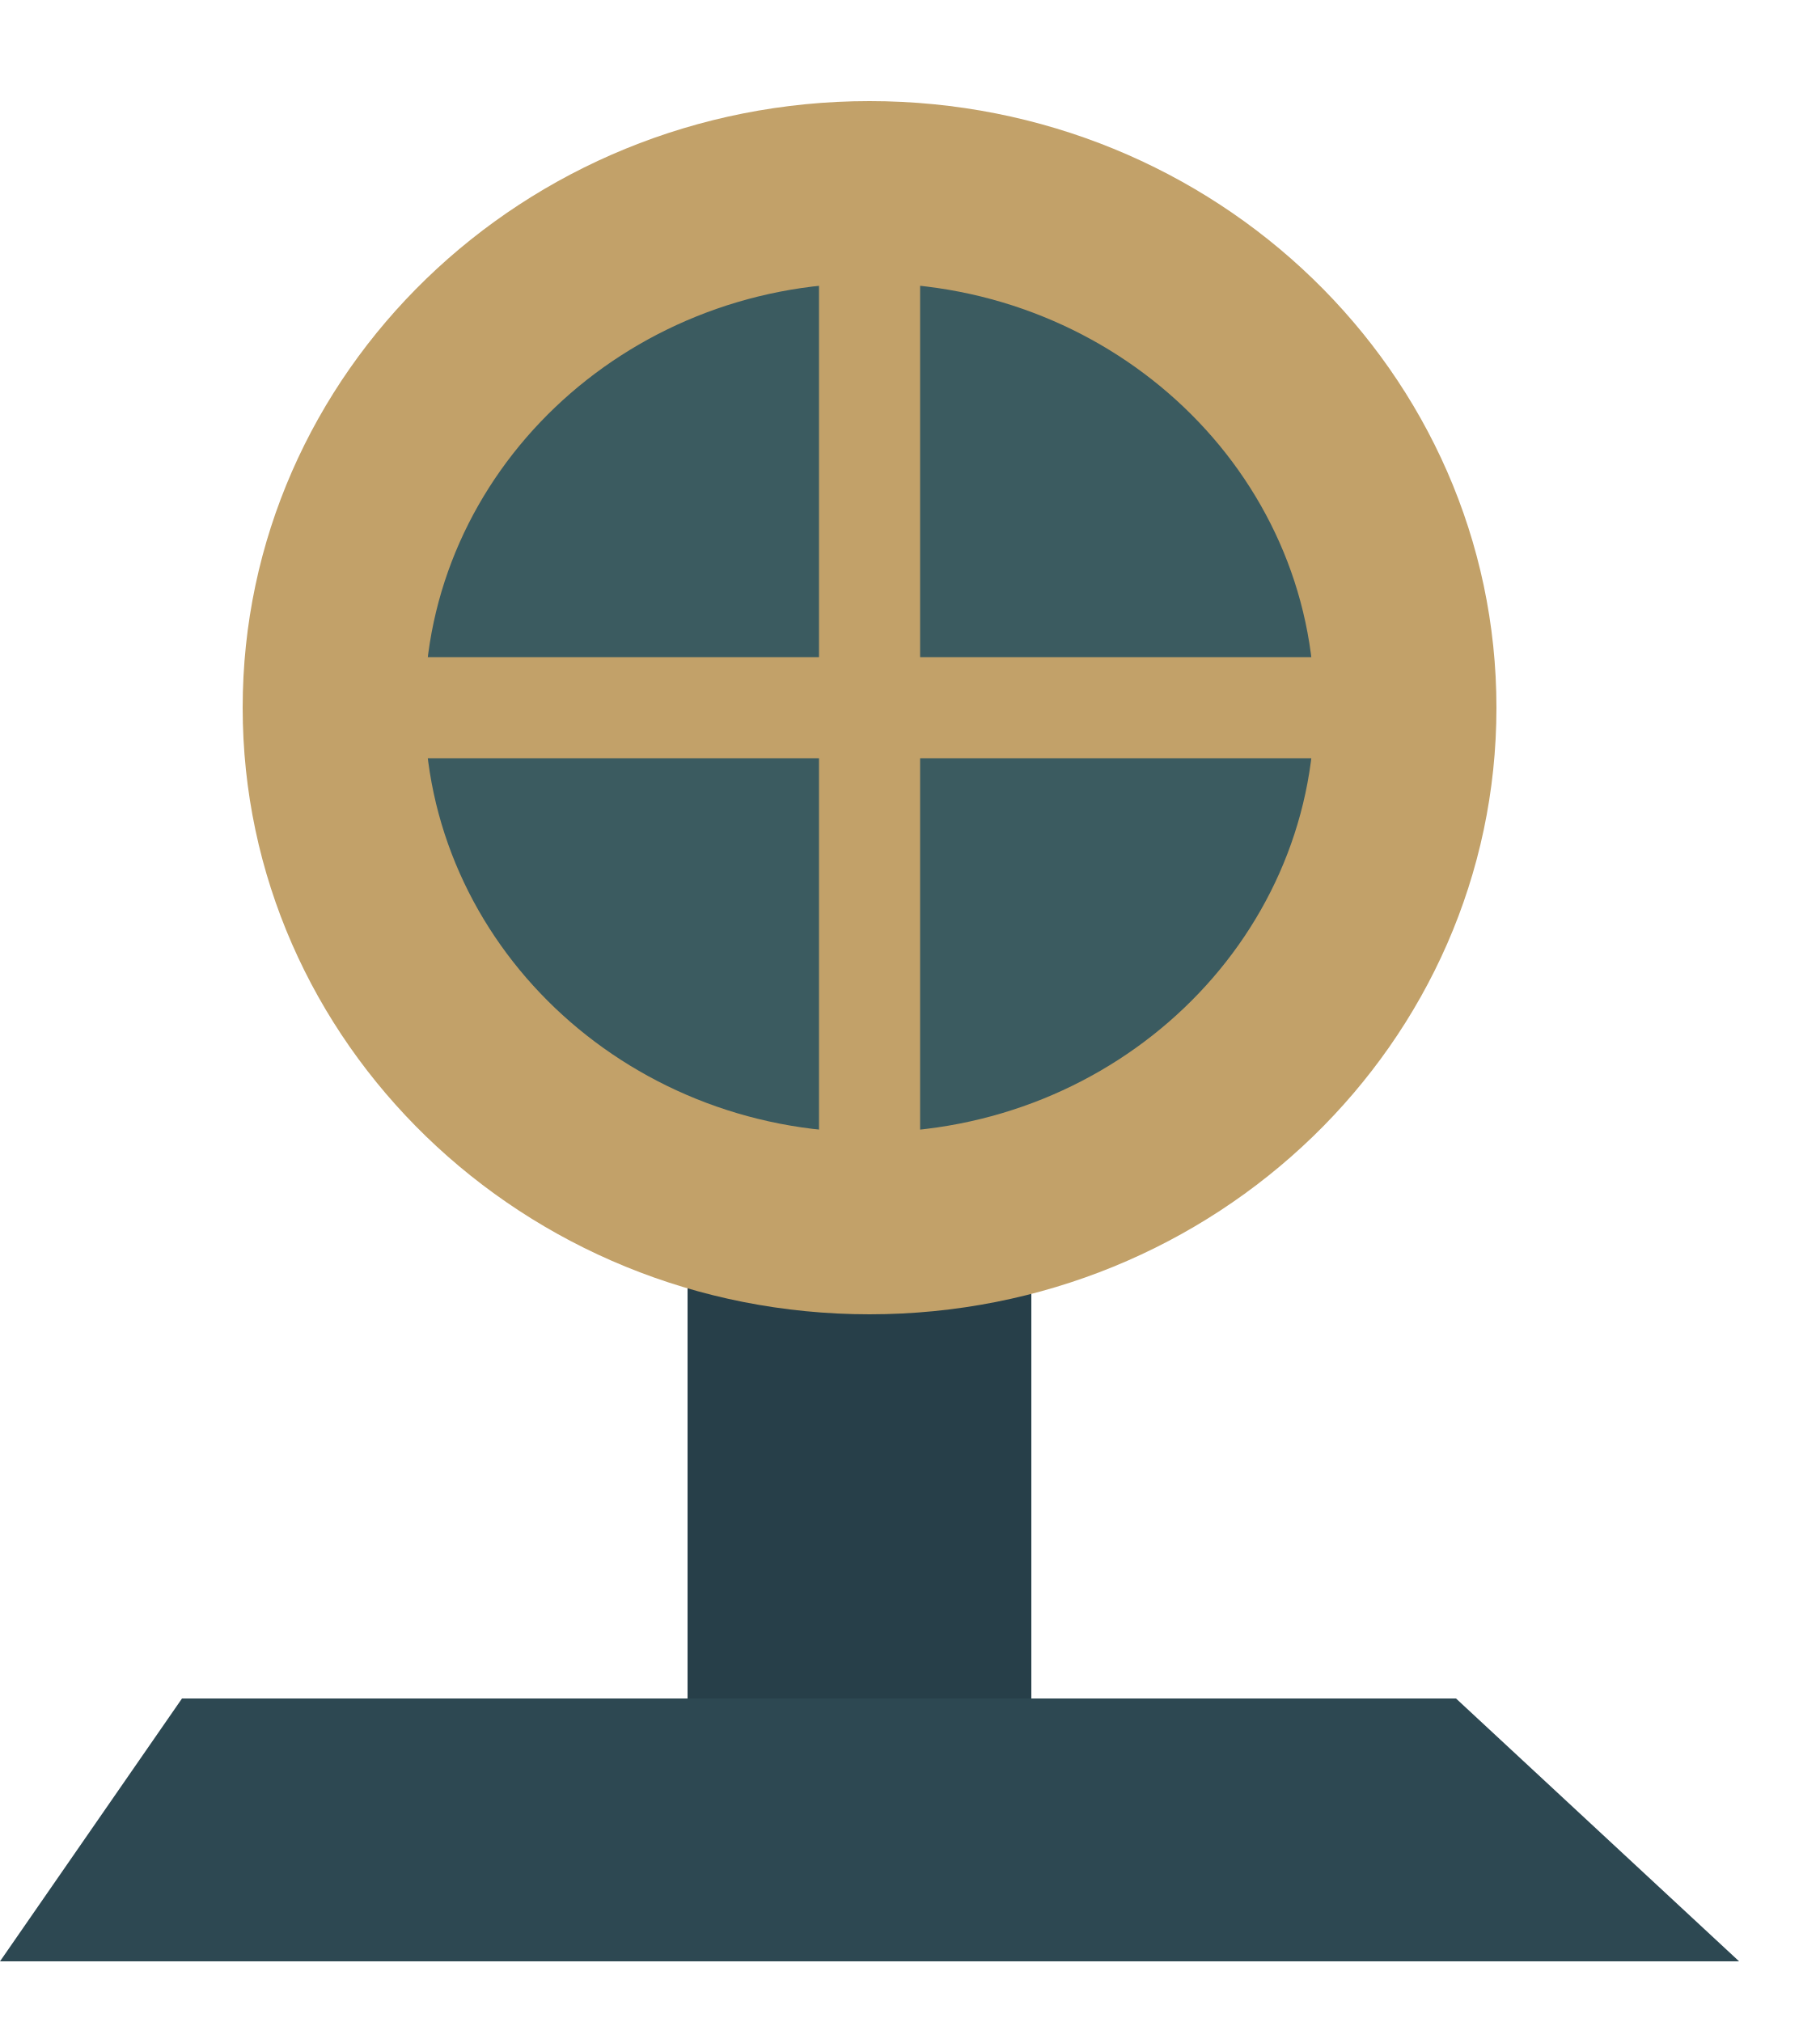
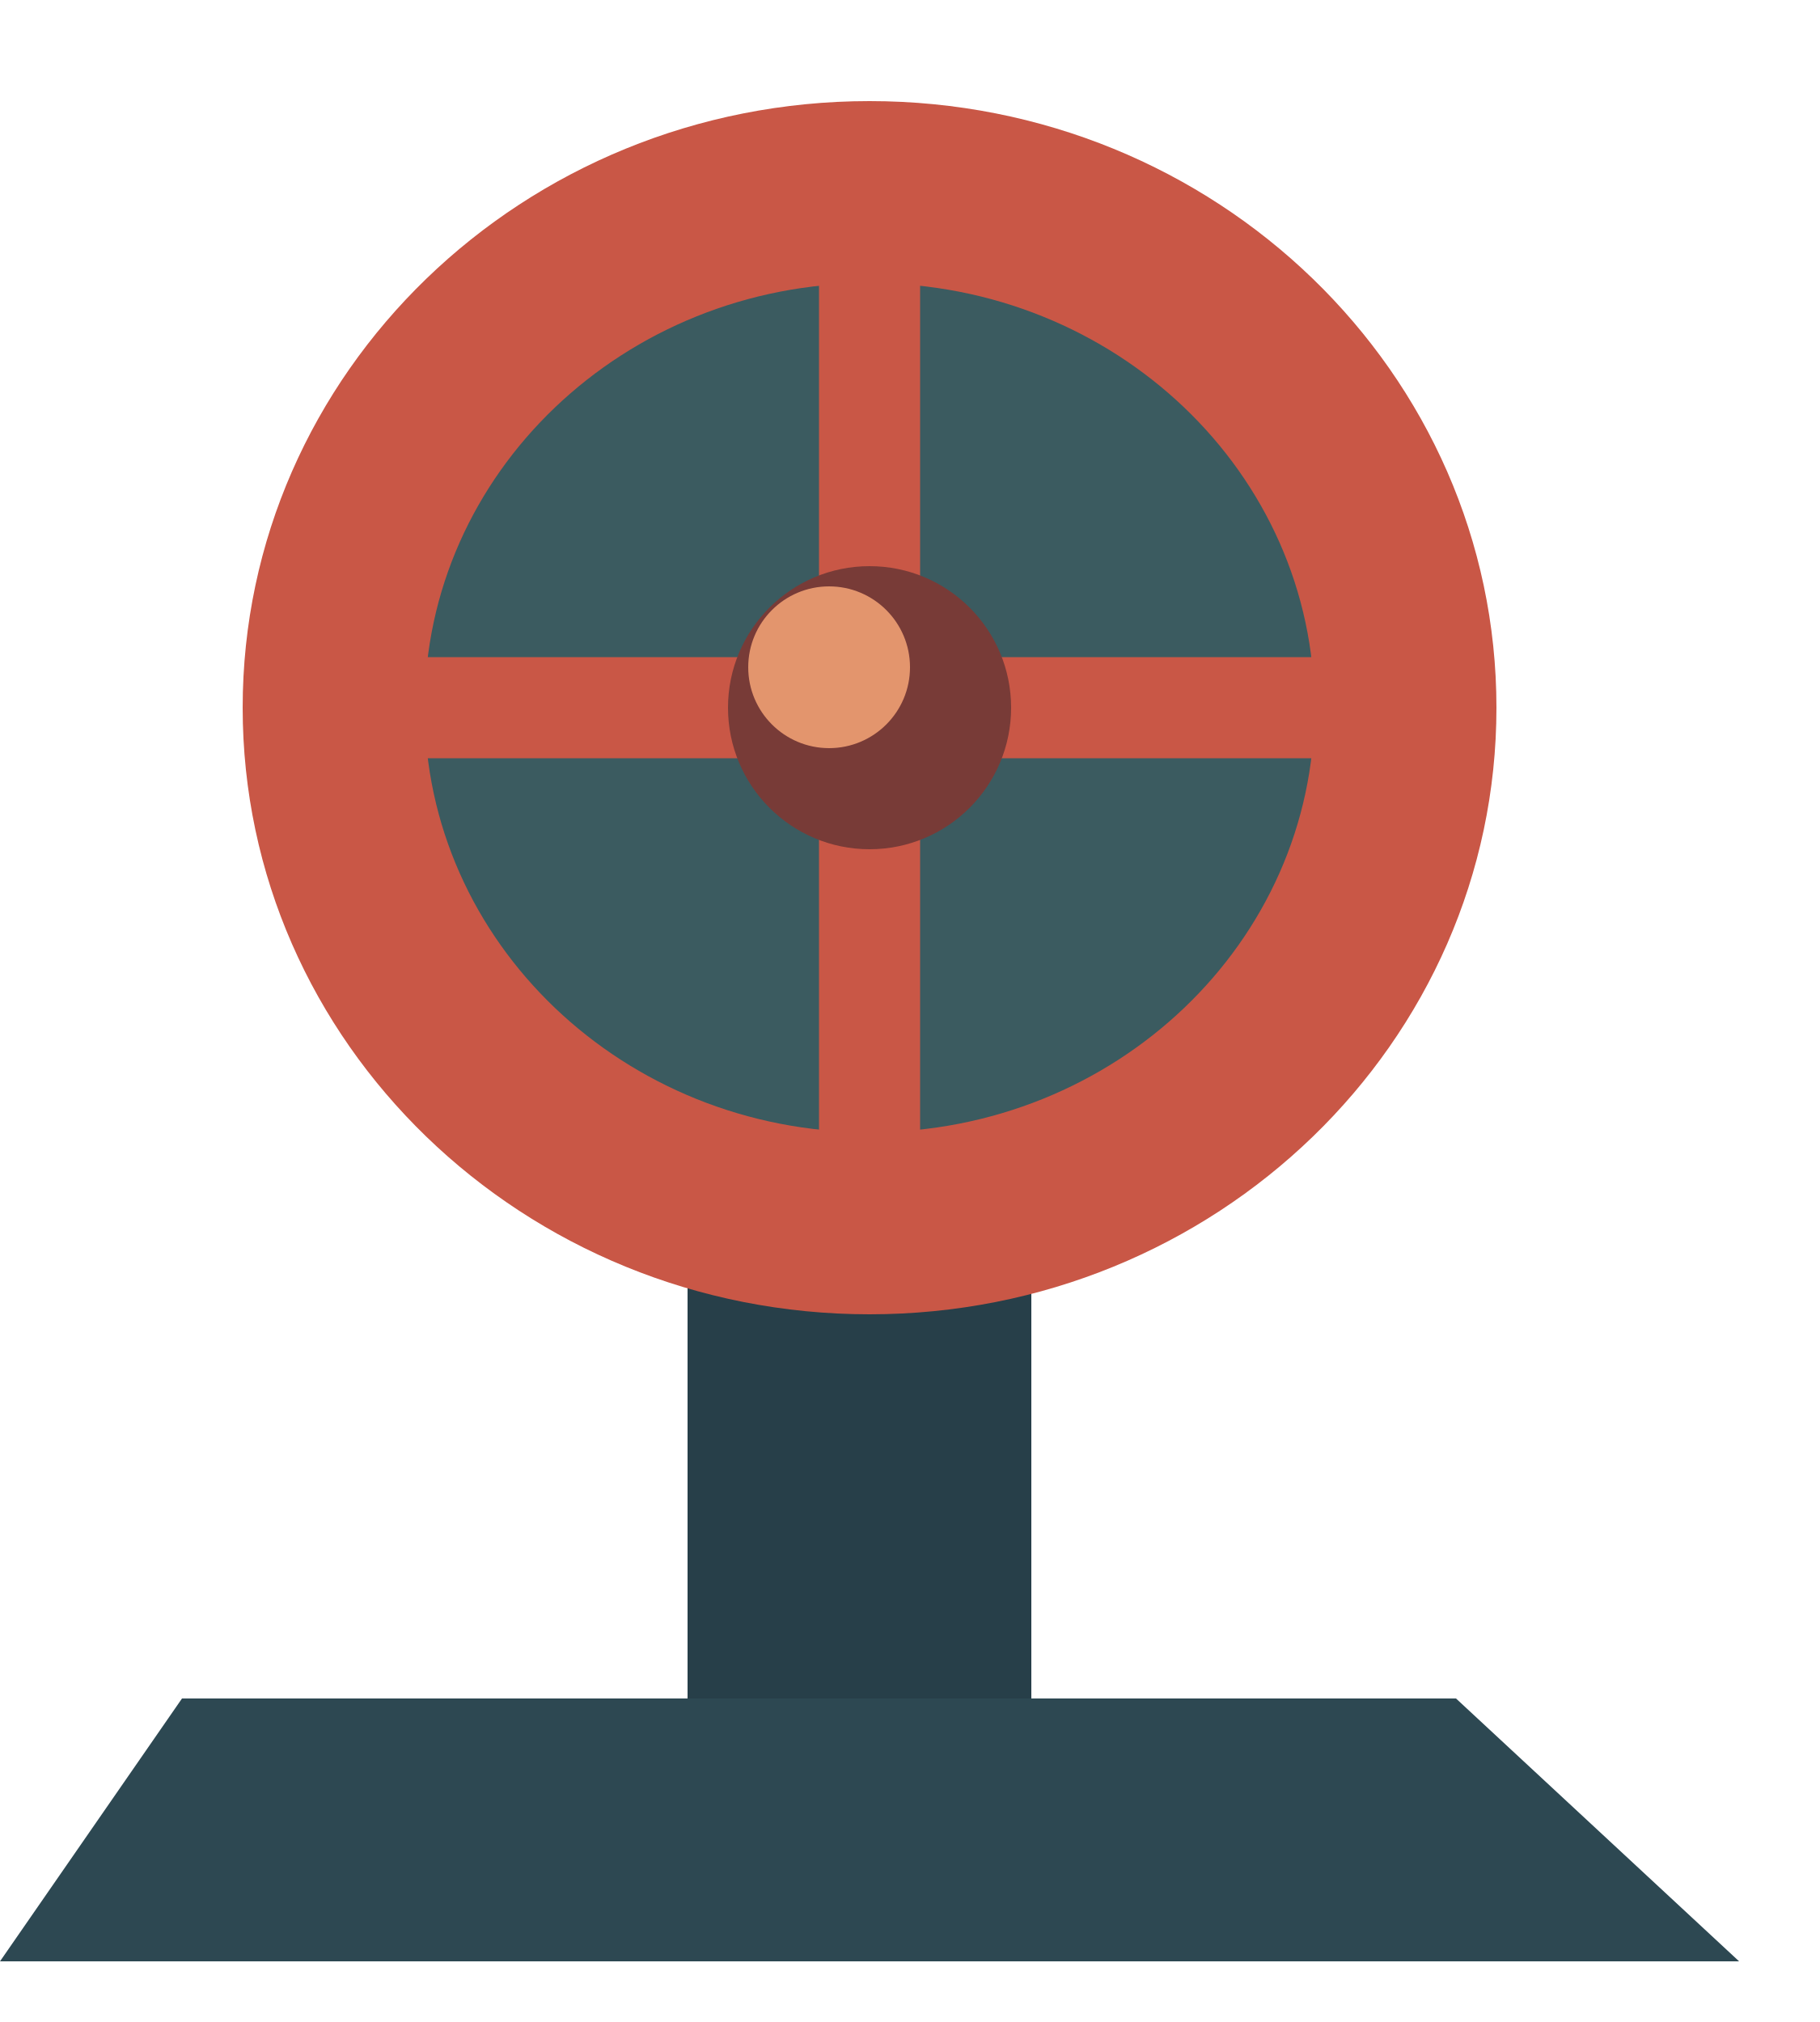
<svg xmlns="http://www.w3.org/2000/svg" width="90" height="100" viewBox="0 0 90 100">
  <path d="M34 40h17v44h-17Z" fill="#273f49" />
  <polygon points="9,84 72,84 86,97 0,97" fill="#2d4852" />
-   <ellipse cx="43" cy="35" rx="31" ry="30" fill="#c2a169" />
+   <ellipse cx="43" cy="35" rx="31" ry="30" fill="#c95746" />
  <ellipse cx="43" cy="35" rx="22" ry="21" fill="#3b5b60" />
-   <polyline points="16,35 69,35" fill="none" stroke="#c2a169" stroke-width="5" />
-   <polyline points="43,10 43,60" fill="none" stroke="#c2a169" stroke-width="5" />
+   <polyline points="16,35 69,35" fill="none" stroke="#c95746" stroke-width="5" />
+   <polyline points="43,10 43,60" fill="none" stroke="#c95746" stroke-width="5" />
+   <ellipse cx="43" cy="35" rx="7" ry="7" fill="#783b37" />
+   <ellipse cx="41" cy="33" rx="4" ry="4" fill="#e3956d" />
</svg>
